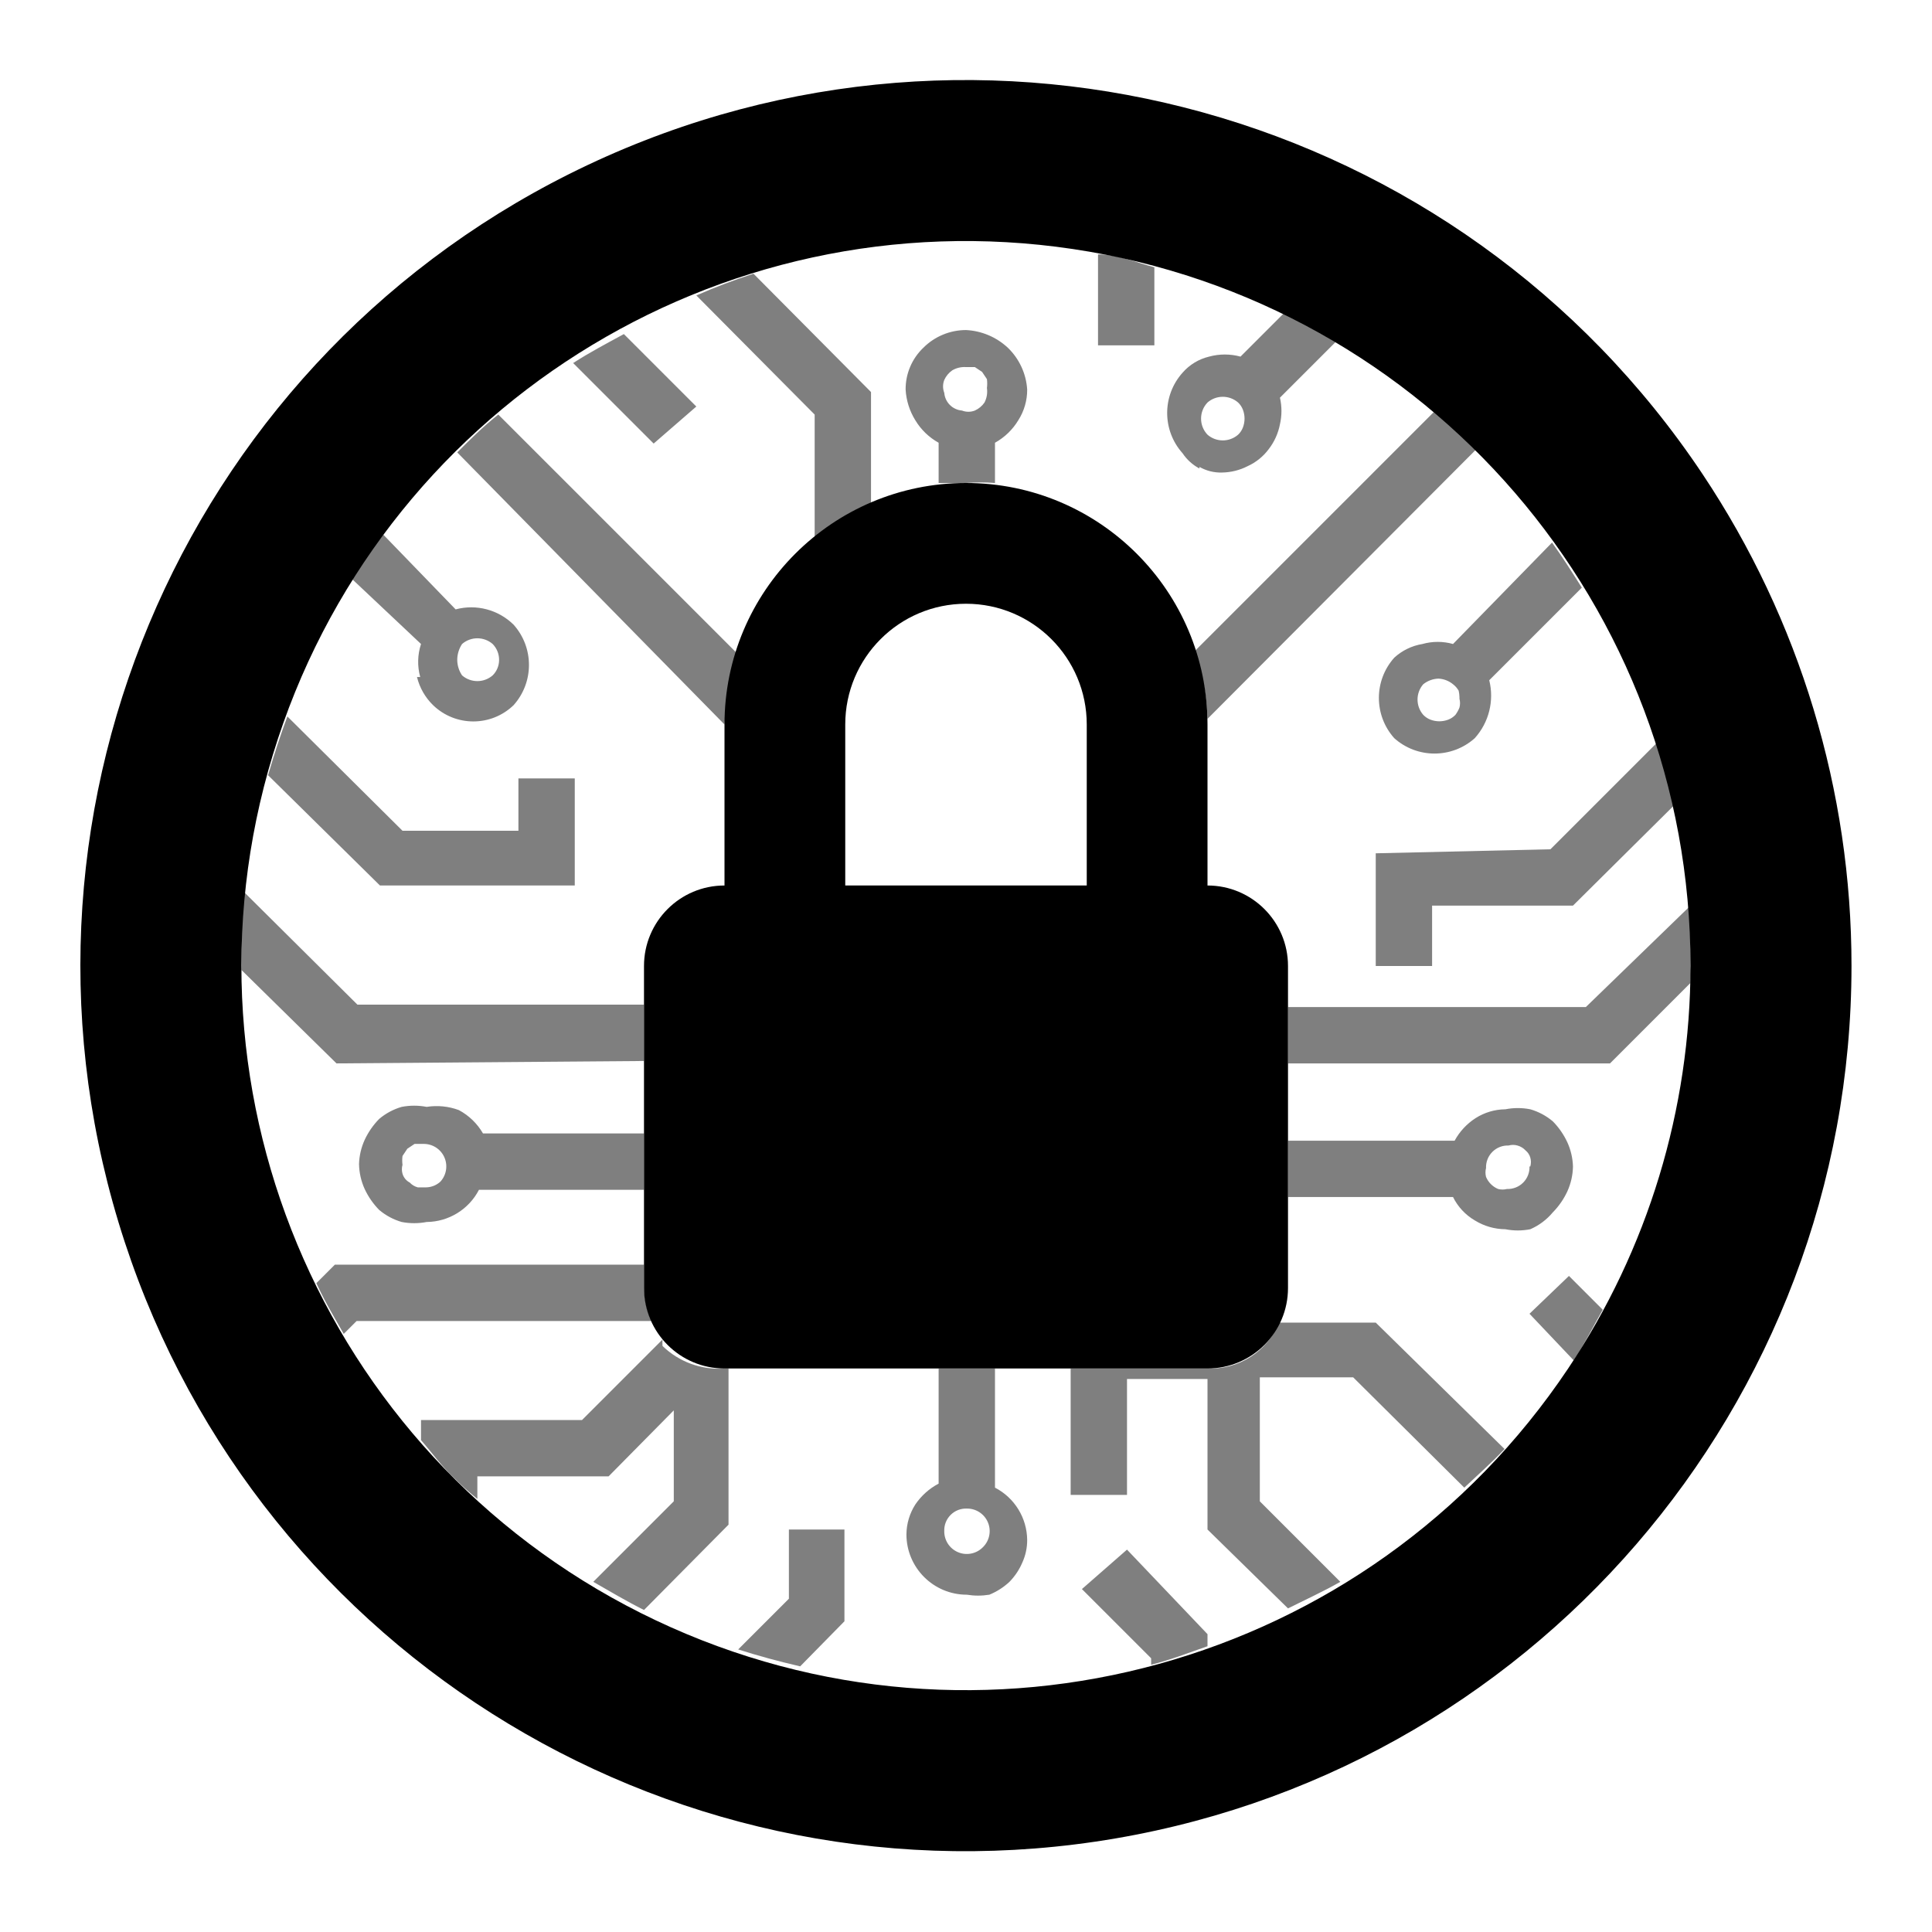
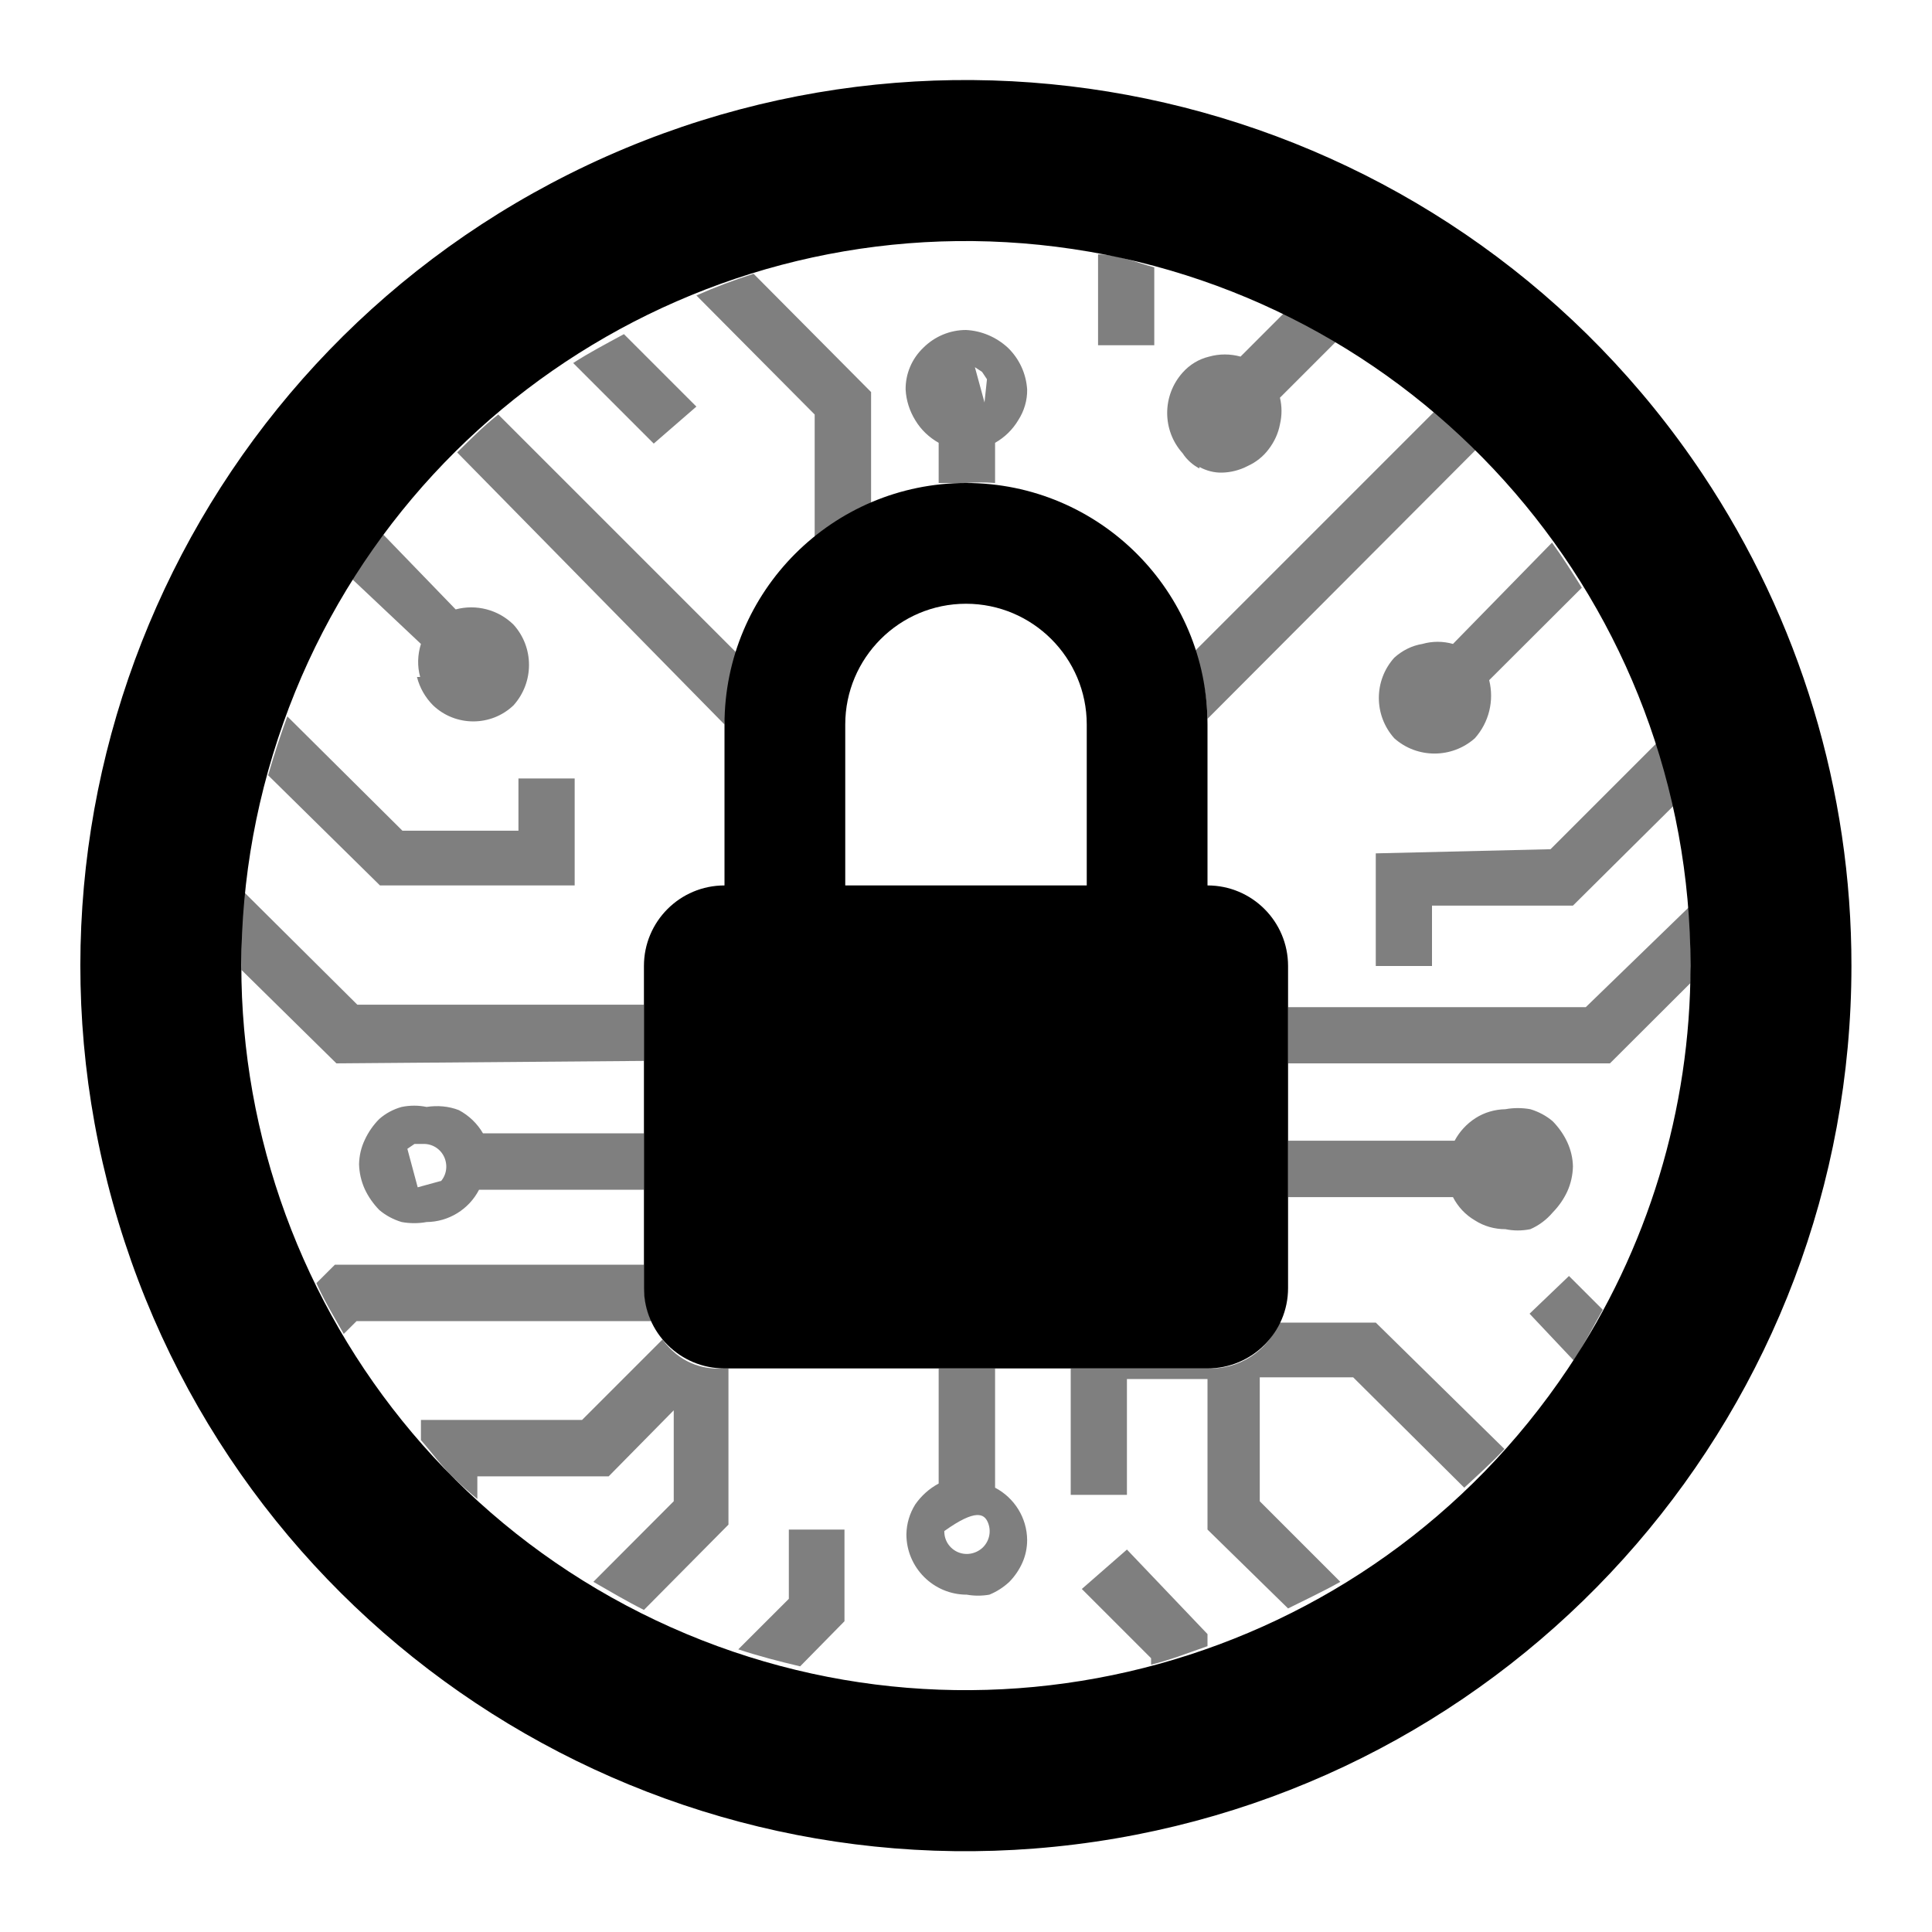
- <svg xmlns="http://www.w3.org/2000/svg" width="800px" height="800px" viewBox="0 0 24 24">
-   <path d="M21.15,5.89A11,11,0,1,0,23,12,11,11,0,0,0,21.15,5.89ZM19.48,17A9,9,0,1,1,21,12,9,9,0,0,1,19.48,17ZM15,11V9A3,3,0,0,0,9,9v2a1,1,0,0,0-1,1v4a1,1,0,0,0,1,1h6a1,1,0,0,0,1-1V12a1,1,0,0,0-1-1Zm-1.5,0h-3V9a1.5,1.5,0,0,1,3,0Z" />
-   <path d="M19.29,15.06a.93.93,0,0,0,.18-.26.78.78,0,0,0,.07-.31.78.78,0,0,0-.07-.3.93.93,0,0,0-.18-.26.76.76,0,0,0-.28-.15.8.8,0,0,0-.31,0,.7.7,0,0,0-.37.11.77.77,0,0,0-.26.28H16v.7h2.05a.69.69,0,0,0,.27.29.73.73,0,0,0,.38.11.8.8,0,0,0,.31,0A.76.76,0,0,0,19.29,15.06ZM19,14.49a.27.27,0,0,1-.28.28.22.22,0,0,1-.11,0,.28.28,0,0,1-.15-.15.22.22,0,0,1,0-.11.27.27,0,0,1,.28-.28.2.2,0,0,1,.11,0,.21.21,0,0,1,.1.06.18.18,0,0,1,.06.09.2.2,0,0,1,0,.11Zm.26-3.94,1.32-1.32q.12.39.21.78l-1.25,1.24H17.79V12h-.7v-1.4ZM9.8,19h.69v1.14l-.55.56c-.26-.06-.52-.13-.77-.21l.63-.63Zm2.56-.61V17h-.7v1.43a.8.8,0,0,0-.29.26.7.7,0,0,0-.11.37.75.75,0,0,0,.75.75.87.87,0,0,0,.28,0,.82.82,0,0,0,.25-.16.78.78,0,0,0,.16-.24.67.67,0,0,0,.06-.28.74.74,0,0,0-.4-.65Zm-.15.83a.28.28,0,0,1-.48-.2.27.27,0,0,1,.28-.28.28.28,0,0,1,.2.48ZM21,12a1.49,1.49,0,0,1,0,.21l-1,1H16v-.7h3.7L21,11.25C21,11.5,21,11.75,21,12ZM14.84,8.09l3-3a5.8,5.8,0,0,1,.52.47L15,8.93A2.65,2.65,0,0,0,14.84,8.09ZM5.3,13.75a.82.82,0,0,0-.31,0,.76.76,0,0,0-.28.15.93.93,0,0,0-.18.26.78.78,0,0,0-.07.3.78.78,0,0,0,.07.31.93.93,0,0,0,.18.26.76.76,0,0,0,.28.15.82.82,0,0,0,.31,0,.74.74,0,0,0,.65-.4H8v-.7H6a.76.76,0,0,0-.3-.29A.79.79,0,0,0,5.3,13.75Zm.18.92a.27.27,0,0,1-.19.08l-.1,0a.21.21,0,0,1-.1-.06A.18.18,0,0,1,5,14.58a.2.2,0,0,1,0-.11.43.43,0,0,1,0-.11l.06-.09.09-.06.11,0a.28.28,0,0,1,.2.48Zm11.61,1.76L18.69,18c-.16.17-.33.32-.5.48l-1.38-1.37H15.65v1.54l1,1c-.21.12-.43.22-.65.33L15,19V17.13H14v1.44h-.7V17H15a.92.92,0,0,0,.89-.57ZM12,4.1a.75.75,0,0,0-.53.22.71.71,0,0,0-.22.52.81.81,0,0,0,.12.38.78.78,0,0,0,.29.28V6L12,6a2.2,2.2,0,0,1,.36,0V5.5a.78.78,0,0,0,.29-.28.7.7,0,0,0,.11-.38.79.79,0,0,0-.24-.52A.82.82,0,0,0,12,4.1Zm.23.9a.29.29,0,0,1-.12.1.22.22,0,0,1-.16,0,.24.24,0,0,1-.22-.22.22.22,0,0,1,0-.16.29.29,0,0,1,.1-.12A.3.3,0,0,1,12,4.56l.11,0,.09.06.06.09a.43.43,0,0,1,0,.11A.3.3,0,0,1,12.23,5ZM9,17h.05v1.94L8,20c-.22-.11-.42-.23-.63-.35l1-1V17.52l-.81.82H5.93v.28a3.58,3.58,0,0,1-.29-.26c-.15-.14-.27-.31-.41-.47v-.25h2l1-1a.56.56,0,0,0,0,.08A1,1,0,0,0,9,17ZM4.18,13.21,3,12.05c0-.33,0-.65,0-1l1.44,1.43H8v.7Zm1-4.8a.73.73,0,0,0,.2.35.72.72,0,0,0,1,0,.75.75,0,0,0,0-1,.75.75,0,0,0-.72-.19l-.9-.93c-.14.18-.27.36-.39.55L5.23,8A.71.71,0,0,0,5.22,8.41ZM5.74,8a.29.29,0,0,1,.38,0,.28.28,0,0,1,.08.2.27.27,0,0,1-.08.19.29.29,0,0,1-.38,0,.35.35,0,0,1-.06-.19A.36.36,0,0,1,5.74,8Zm2.35,8.41H4.43l-.16.16c-.12-.21-.24-.41-.34-.63l.23-.23H8V16A1.16,1.16,0,0,0,8.09,16.41ZM14,19.25,15,20.3v.15c-.23.08-.46.17-.7.23V20.6l-.86-.86ZM17.67,8a.68.68,0,0,0-.35.17.75.75,0,0,0,0,1,.75.75,0,0,0,1,0,.79.79,0,0,0,.18-.72l1.15-1.15c-.12-.19-.24-.38-.37-.56L18.05,8A.7.7,0,0,0,17.67,8Zm.46.68a.22.22,0,0,1,0,.11.41.41,0,0,1-.05.09.24.24,0,0,1-.09.06.31.31,0,0,1-.22,0,.24.24,0,0,1-.09-.06.29.29,0,0,1,0-.38.32.32,0,0,1,.19-.07.31.31,0,0,1,.18.07.27.27,0,0,1,.07.08A.38.38,0,0,1,18.13,8.66Zm1.36,7.17.42.42c-.12.21-.23.43-.36.63L19,16.32ZM4.72,11,3.33,9.63c.07-.24.15-.49.24-.73L5,10.32H6.44V9.67h.7V11Zm9.62-6.71h-.7V3.16c.24,0,.47.1.7.16Zm.56,1.51a.53.53,0,0,0,.28.07.72.72,0,0,0,.32-.08.67.67,0,0,0,.26-.21.73.73,0,0,0,.14-.31.74.74,0,0,0,0-.33l.7-.7-.65-.35-.54.54a.74.74,0,0,0-.39,0,.63.63,0,0,0-.33.2.75.75,0,0,0,0,1A.58.58,0,0,0,14.9,5.82ZM15,5a.29.29,0,0,1,.38,0,.24.24,0,0,1,.06.09.31.31,0,0,1,0,.22.24.24,0,0,1-.06.09.29.29,0,0,1-.38,0A.29.29,0,0,1,15,5ZM9.36,3.4l1.46,1.47V6.25a3,3,0,0,0-.7.43V5.15L8.65,3.67A7.46,7.46,0,0,1,9.36,3.4ZM8.12,5.51l-1-1c.2-.13.41-.24.63-.36l.9.9ZM6.19,5.15l3,3A3.36,3.36,0,0,0,9,9L5.68,5.62C5.84,5.46,6,5.3,6.19,5.15Z" opacity="0.5" />
-   <rect width="24" height="24" fill="none" />
+ <svg xmlns="http://www.w3.org/2000/svg" xmlns:xlink="http://www.w3.org/1999/xlink" width="40px" height="40px" viewBox="0 0 40 40" version="1.1">
+   <defs>
+     <filter id="alpha" filterUnits="objectBoundingBox" x="0%" y="0%" width="100%" height="100%">
+       <feColorMatrix type="matrix" in="SourceGraphic" values="0 0 0 0 1 0 0 0 0 1 0 0 0 0 1 0 0 0 1 0" />
+     </filter>
+     <mask id="mask0">
+       <g filter="url(#alpha)">
+         <rect x="0" y="0" width="40" height="40" style="fill:rgb(0%,0%,0%);fill-opacity:0.502;stroke:none;" />
+       </g>
+     </mask>
+     <clipPath id="clip1">
+       <rect x="0" y="0" width="40" height="40" />
+     </clipPath>
+     <g id="surface5" clip-path="url(#clip1)">
+       <path style=" stroke:none;fill-rule:nonzero;fill:rgb(0%,0%,0%);fill-opacity:1;" d="M 32.148 25.102 C 32.273 24.973 32.375 24.828 32.449 24.668 C 32.523 24.504 32.562 24.328 32.566 24.148 C 32.562 23.977 32.523 23.809 32.449 23.648 C 32.375 23.488 32.273 23.344 32.148 23.215 C 32.016 23.102 31.855 23.016 31.684 22.965 C 31.512 22.934 31.336 22.934 31.168 22.965 C 30.949 22.969 30.734 23.031 30.551 23.148 C 30.367 23.266 30.219 23.426 30.117 23.617 L 26.668 23.617 L 26.668 24.785 L 30.082 24.785 C 30.184 24.984 30.34 25.152 30.535 25.266 C 30.723 25.387 30.941 25.449 31.168 25.449 C 31.336 25.484 31.512 25.484 31.684 25.449 C 31.863 25.371 32.023 25.25 32.148 25.102 Z M 31.668 24.148 Z M 32.102 17.582 L 34.301 15.383 C 34.434 15.816 34.551 16.25 34.648 16.684 L 32.566 18.75 L 29.648 18.75 L 29.648 20 L 28.484 20 L 28.484 17.668 Z M 16.332 31.668 L 17.484 31.668 L 17.484 33.566 L 16.566 34.5 C 16.133 34.398 15.699 34.285 15.285 34.148 L 16.332 33.102 Z M 20.602 30.648 L 20.602 28.332 L 19.434 28.332 L 19.434 30.715 C 19.238 30.82 19.074 30.969 18.949 31.148 C 18.832 31.336 18.77 31.547 18.766 31.766 C 18.766 32.457 19.328 33.016 20.016 33.016 C 20.172 33.043 20.328 33.043 20.484 33.016 C 20.637 32.953 20.777 32.863 20.898 32.75 C 21.012 32.633 21.102 32.5 21.168 32.352 C 21.234 32.203 21.266 32.043 21.266 31.883 C 21.262 31.426 21.004 31.012 20.602 30.801 Z M 20.352 32.035 C 20.215 32.168 20.012 32.211 19.836 32.137 C 19.66 32.062 19.547 31.891 19.551 31.699 C 20.207 31.23 20.379 31.344 20.453 31.52 C 20.527 31.695 20.488 31.898 20.352 32.035 Z M 35 20 C 35.008 20.117 35.008 20.234 35 20.352 L 33.332 22.016 L 26.668 22.016 L 26.668 20.852 L 32.832 20.852 L 35 18.75 C 35 19.168 35 19.582 35 20 Z M 24.734 13.484 L 29.734 8.484 C 30.039 8.727 30.328 8.988 30.602 9.266 L 25 14.883 C 24.988 14.406 24.898 13.934 24.734 13.484 Z M 8.832 22.918 C 8.664 22.883 8.488 22.883 8.316 22.918 C 8.145 22.965 7.984 23.051 7.852 23.168 C 7.727 23.293 7.625 23.441 7.551 23.602 C 7.477 23.758 7.438 23.926 7.434 24.102 C 7.438 24.277 7.477 24.453 7.551 24.617 C 7.625 24.777 7.727 24.922 7.852 25.051 C 7.984 25.164 8.145 25.25 8.316 25.301 C 8.488 25.332 8.664 25.332 8.832 25.301 C 9.289 25.297 9.707 25.039 9.918 24.633 L 13.332 24.633 L 13.332 23.465 L 10 23.465 C 9.883 23.262 9.707 23.094 9.5 22.984 C 9.289 22.902 9.059 22.883 8.832 22.918 Z M 9.133 24.449 L 8.648 24.582 L 8.434 23.785 L 8.582 23.684 L 8.766 23.684 C 8.957 23.68 9.129 23.793 9.203 23.969 C 9.277 24.148 9.238 24.352 9.102 24.484 Z M 28.484 27.383 L 31.148 30 C 30.883 30.285 30.602 30.535 30.316 30.801 L 28.016 28.516 L 26.082 28.516 L 26.082 31.082 L 27.75 32.75 C 27.398 32.949 27.035 33.117 26.668 33.301 L 25 31.668 L 25 28.551 L 23.332 28.551 L 23.332 30.949 L 22.168 30.949 L 22.168 28.332 L 25 28.332 C 25.645 28.359 26.238 27.98 26.484 27.383 Z M 20 6.832 C 19.668 6.832 19.352 6.965 19.117 7.199 C 18.879 7.426 18.746 7.738 18.75 8.066 C 18.762 8.293 18.832 8.508 18.949 8.699 C 19.066 8.895 19.234 9.055 19.434 9.168 L 19.434 10 L 20 10 C 20.199 9.984 20.398 9.984 20.602 10 L 20.602 9.168 C 20.801 9.055 20.965 8.895 21.082 8.699 C 21.203 8.512 21.27 8.289 21.266 8.066 C 21.246 7.738 21.105 7.43 20.867 7.199 C 20.629 6.98 20.324 6.848 20 6.832 Z M 20.383 8.332 L 20.184 7.602 L 20.332 7.699 L 20.434 7.852 Z M 15 28.332 L 15.082 28.332 L 15.082 31.566 L 13.332 33.332 C 12.965 33.148 12.633 32.949 12.285 32.75 L 13.949 31.082 L 13.949 29.199 L 12.602 30.566 L 9.883 30.566 L 9.883 31.035 C 9.715 30.898 9.555 30.754 9.398 30.602 C 9.148 30.367 8.949 30.082 8.715 29.816 L 8.715 29.398 L 12.051 29.398 L 13.715 27.734 C 14.059 28.199 14.523 28.367 15 28.332 Z M 6.965 22.016 L 5 20.082 C 5 19.535 5 19 5 18.418 L 7.398 20.801 L 13.332 20.801 L 13.332 21.965 Z M 8.633 14.016 C 8.688 14.238 8.805 14.441 8.965 14.602 C 9.43 15.047 10.168 15.047 10.633 14.602 C 11.059 14.125 11.059 13.406 10.633 12.934 C 10.316 12.621 9.859 12.504 9.434 12.617 L 7.934 11.066 C 7.699 11.367 7.484 11.668 7.285 11.984 L 8.715 13.332 C 8.645 13.555 8.637 13.793 8.699 14.016 Z M 9.566 13.332 Z M 13.484 27.352 L 7.383 27.352 L 7.117 27.617 C 6.918 27.266 6.715 26.934 6.551 26.566 L 6.934 26.184 L 13.332 26.184 L 13.332 26.668 C 13.34 26.902 13.391 27.133 13.484 27.352 Z M 23.332 32.082 L 25 33.832 L 25 34.082 C 24.617 34.215 24.234 34.367 23.832 34.465 L 23.832 34.332 L 22.398 32.898 Z M 29.449 13.332 C 29.23 13.367 29.031 13.469 28.867 13.617 C 28.441 14.09 28.441 14.809 28.867 15.285 C 29.34 15.707 30.059 15.707 30.535 15.285 C 30.828 14.957 30.938 14.508 30.832 14.082 L 32.75 12.168 C 32.551 11.852 32.352 11.535 32.133 11.234 L 30.082 13.332 C 29.875 13.273 29.656 13.273 29.449 13.332 Z M 30.215 14.465 Z M 32.484 26.418 L 33.184 27.117 C 32.984 27.465 32.801 27.832 32.582 28.168 L 31.668 27.199 Z M 7.867 18.332 L 5.551 16.051 C 5.668 15.648 5.801 15.234 5.949 14.832 L 8.332 17.199 L 10.734 17.199 L 10.734 16.117 L 11.898 16.117 L 11.898 18.332 Z M 23.898 7.148 L 22.734 7.148 L 22.734 5.266 C 23.133 5.266 23.516 5.434 23.898 5.535 Z M 24.832 9.668 C 24.977 9.746 25.137 9.789 25.301 9.785 C 25.484 9.781 25.668 9.734 25.832 9.648 C 26.004 9.57 26.152 9.453 26.266 9.301 C 26.383 9.148 26.465 8.973 26.5 8.785 C 26.543 8.602 26.543 8.414 26.5 8.234 L 27.668 7.066 L 26.582 6.484 L 25.684 7.383 C 25.469 7.324 25.246 7.324 25.035 7.383 C 24.82 7.434 24.629 7.551 24.484 7.715 C 24.059 8.191 24.059 8.91 24.484 9.383 C 24.57 9.516 24.691 9.625 24.832 9.699 Z M 25 8.332 Z M 15.602 5.668 L 18.035 8.117 L 18.035 10.418 C 17.613 10.602 17.223 10.844 16.867 11.133 L 16.867 8.582 L 14.418 6.117 C 14.805 5.945 15.199 5.797 15.602 5.668 Z M 13.535 9.184 L 11.867 7.516 C 12.199 7.301 12.551 7.117 12.918 6.918 L 14.418 8.418 Z M 10.316 8.582 L 15.316 13.582 C 15.148 14.039 15.043 14.516 15 15 L 9.465 9.367 C 9.734 9.102 10 8.832 10.316 8.582 Z M 10.316 8.582 " />
+     </g>
+   </defs>
+   <g id="surface1">
+     <path style=" stroke:none;fill-rule:nonzero;fill:rgb(0%,0%,0%);fill-opacity:1;" d="M 35.25 9.816 C 30.207 2.258 20.387 -0.465 12.172 3.414 C 3.953 7.297 -0.18 16.609 2.453 25.305 C 5.086 34.004 13.691 39.457 22.684 38.129 C 31.672 36.801 38.328 29.086 38.332 20 C 38.336 16.375 37.262 12.832 35.25 9.816 Z M 32.465 28.332 C 28.332 34.512 20.297 36.73 13.578 33.547 C 6.859 30.363 3.484 22.742 5.648 15.629 C 7.812 8.516 14.855 4.059 22.211 5.156 C 29.562 6.25 35.004 12.566 35 20 C 35 22.969 34.117 25.867 32.465 28.332 Z M 25 18.332 L 25 15 C 25 12.238 22.762 10 20 10 C 17.238 10 15 12.238 15 15 L 15 18.332 C 14.078 18.332 13.332 19.078 13.332 20 L 13.332 26.668 C 13.332 27.586 14.078 28.332 15 28.332 L 25 28.332 C 25.922 28.332 26.668 27.586 26.668 26.668 L 26.668 20 C 26.668 19.078 25.922 18.332 25 18.332 Z M 22.5 18.332 L 17.5 18.332 L 17.5 15 C 17.5 13.621 18.621 12.5 20 12.5 C 21.379 12.5 22.5 13.621 22.5 15 Z M 22.5 18.332 " />
+     <use xlink:href="#surface5" mask="url(#mask0)" />
+   </g>
</svg>
